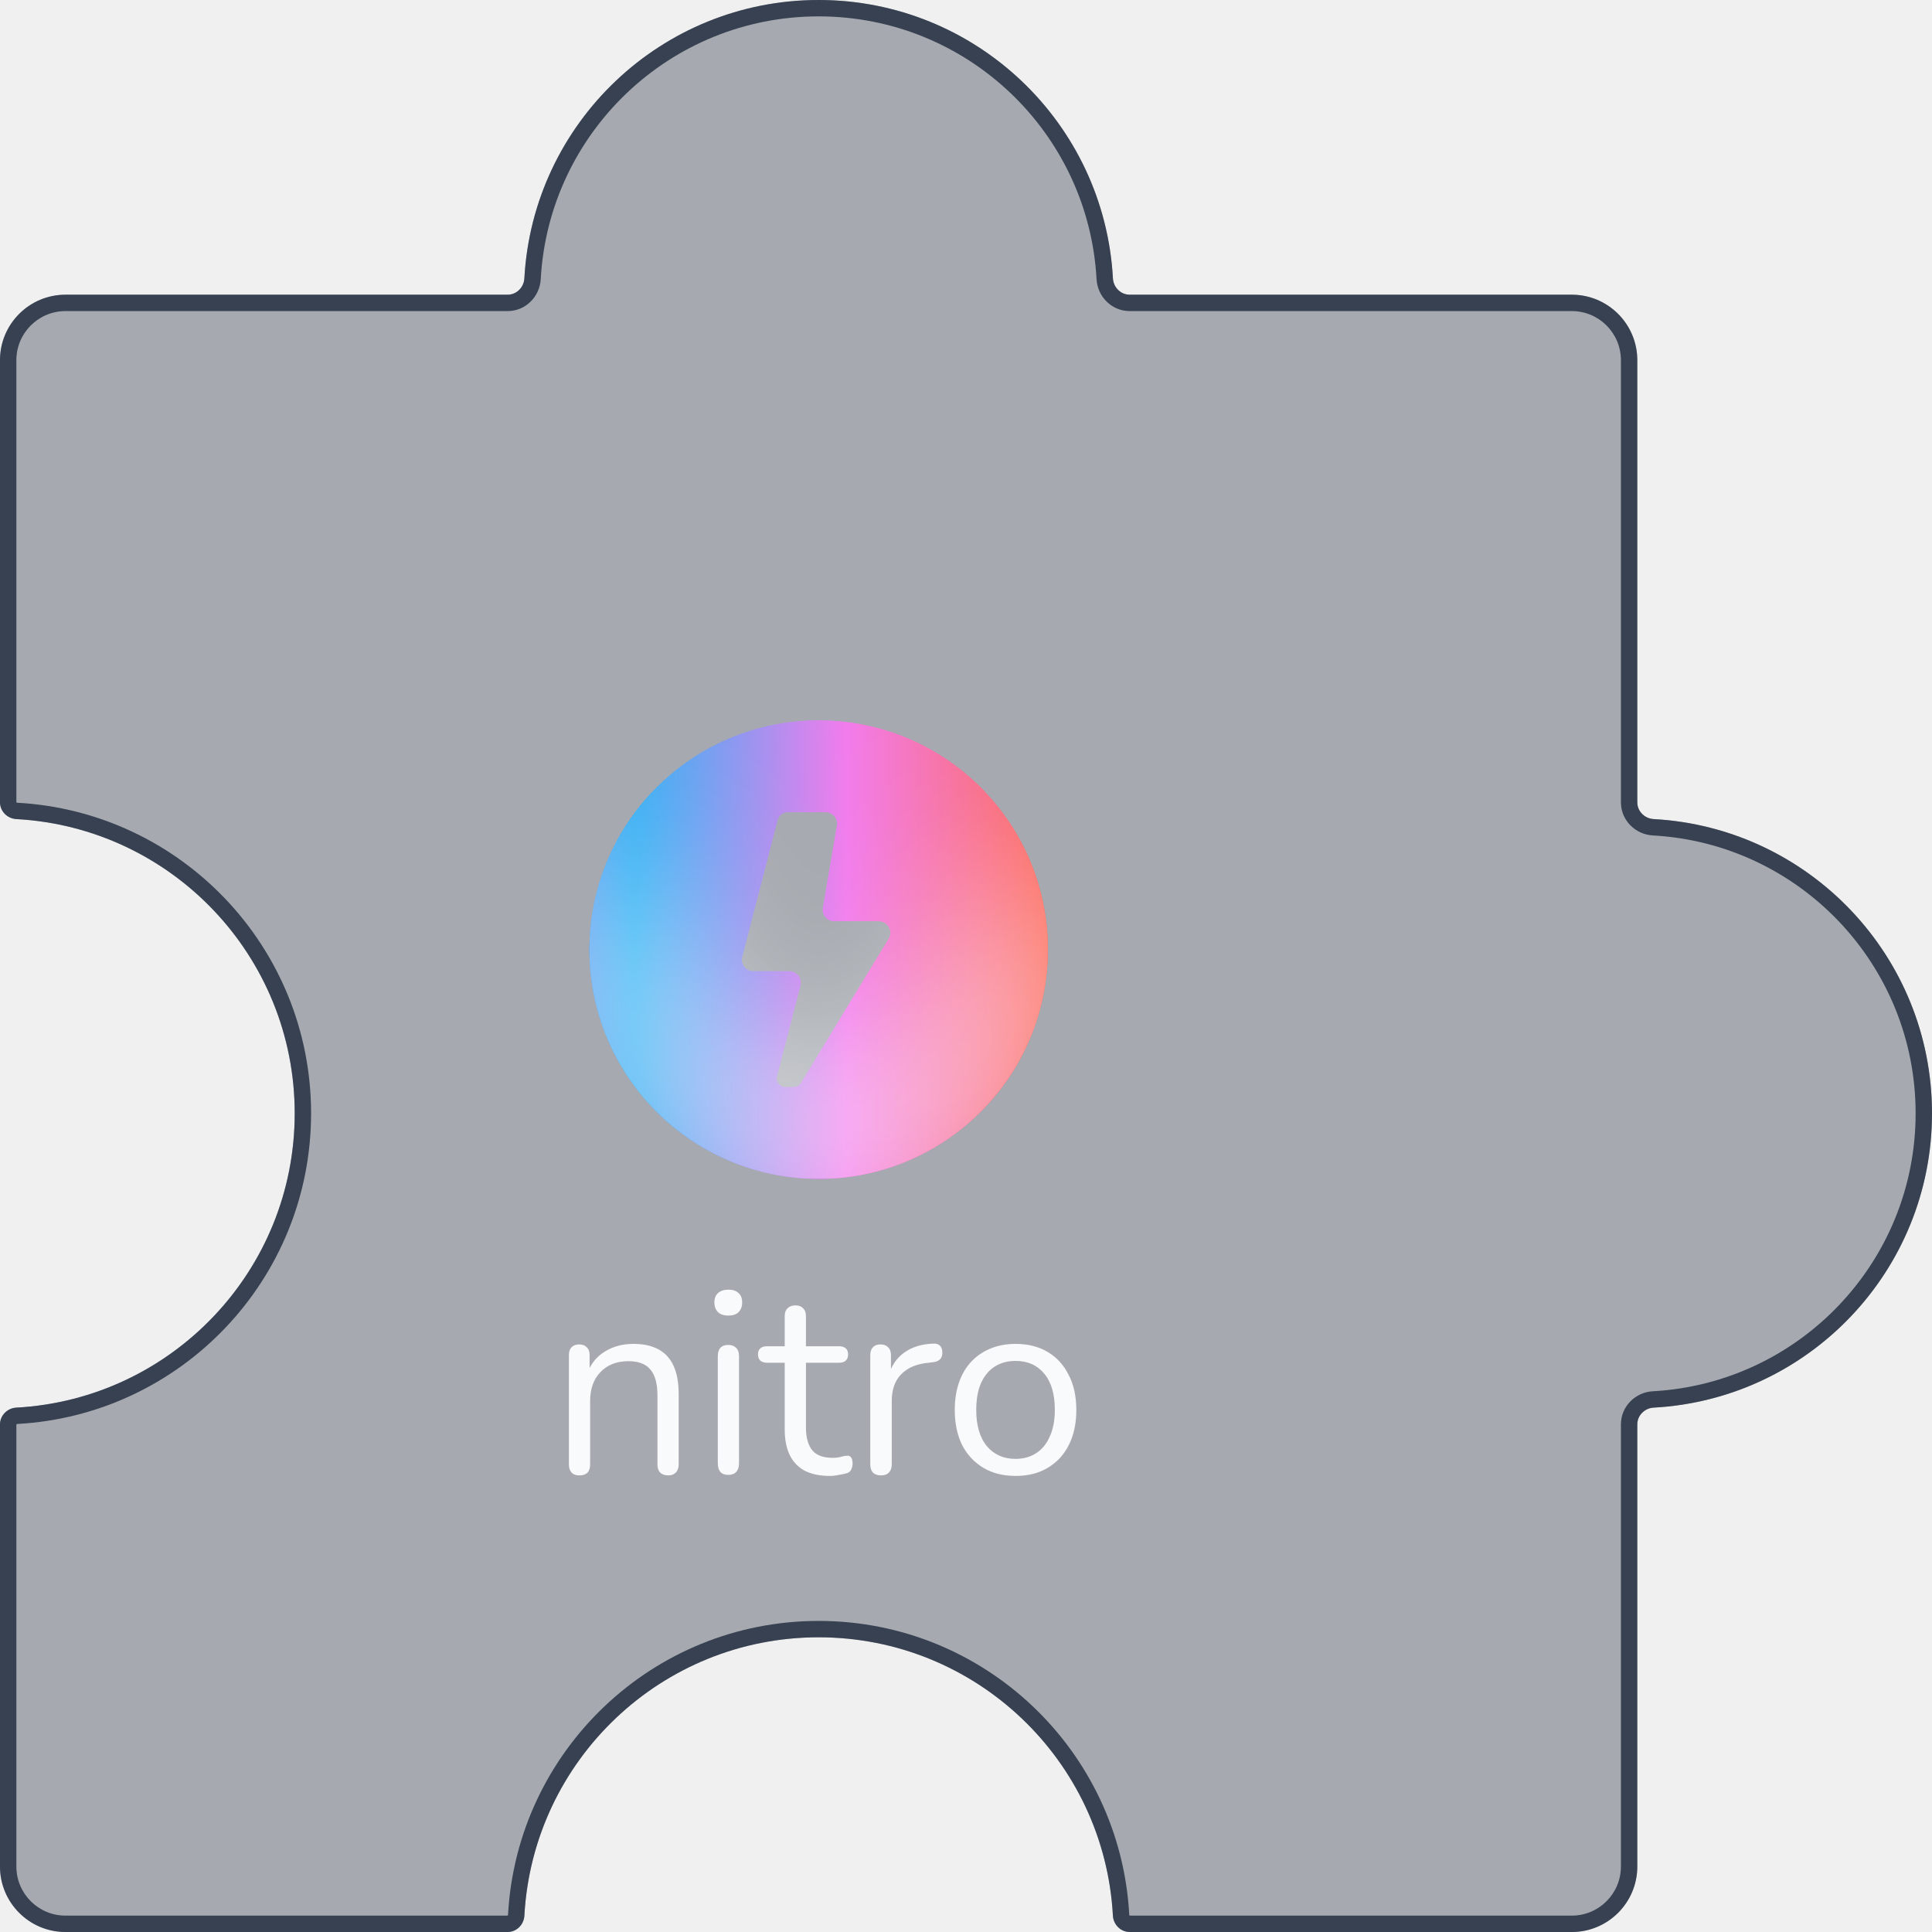
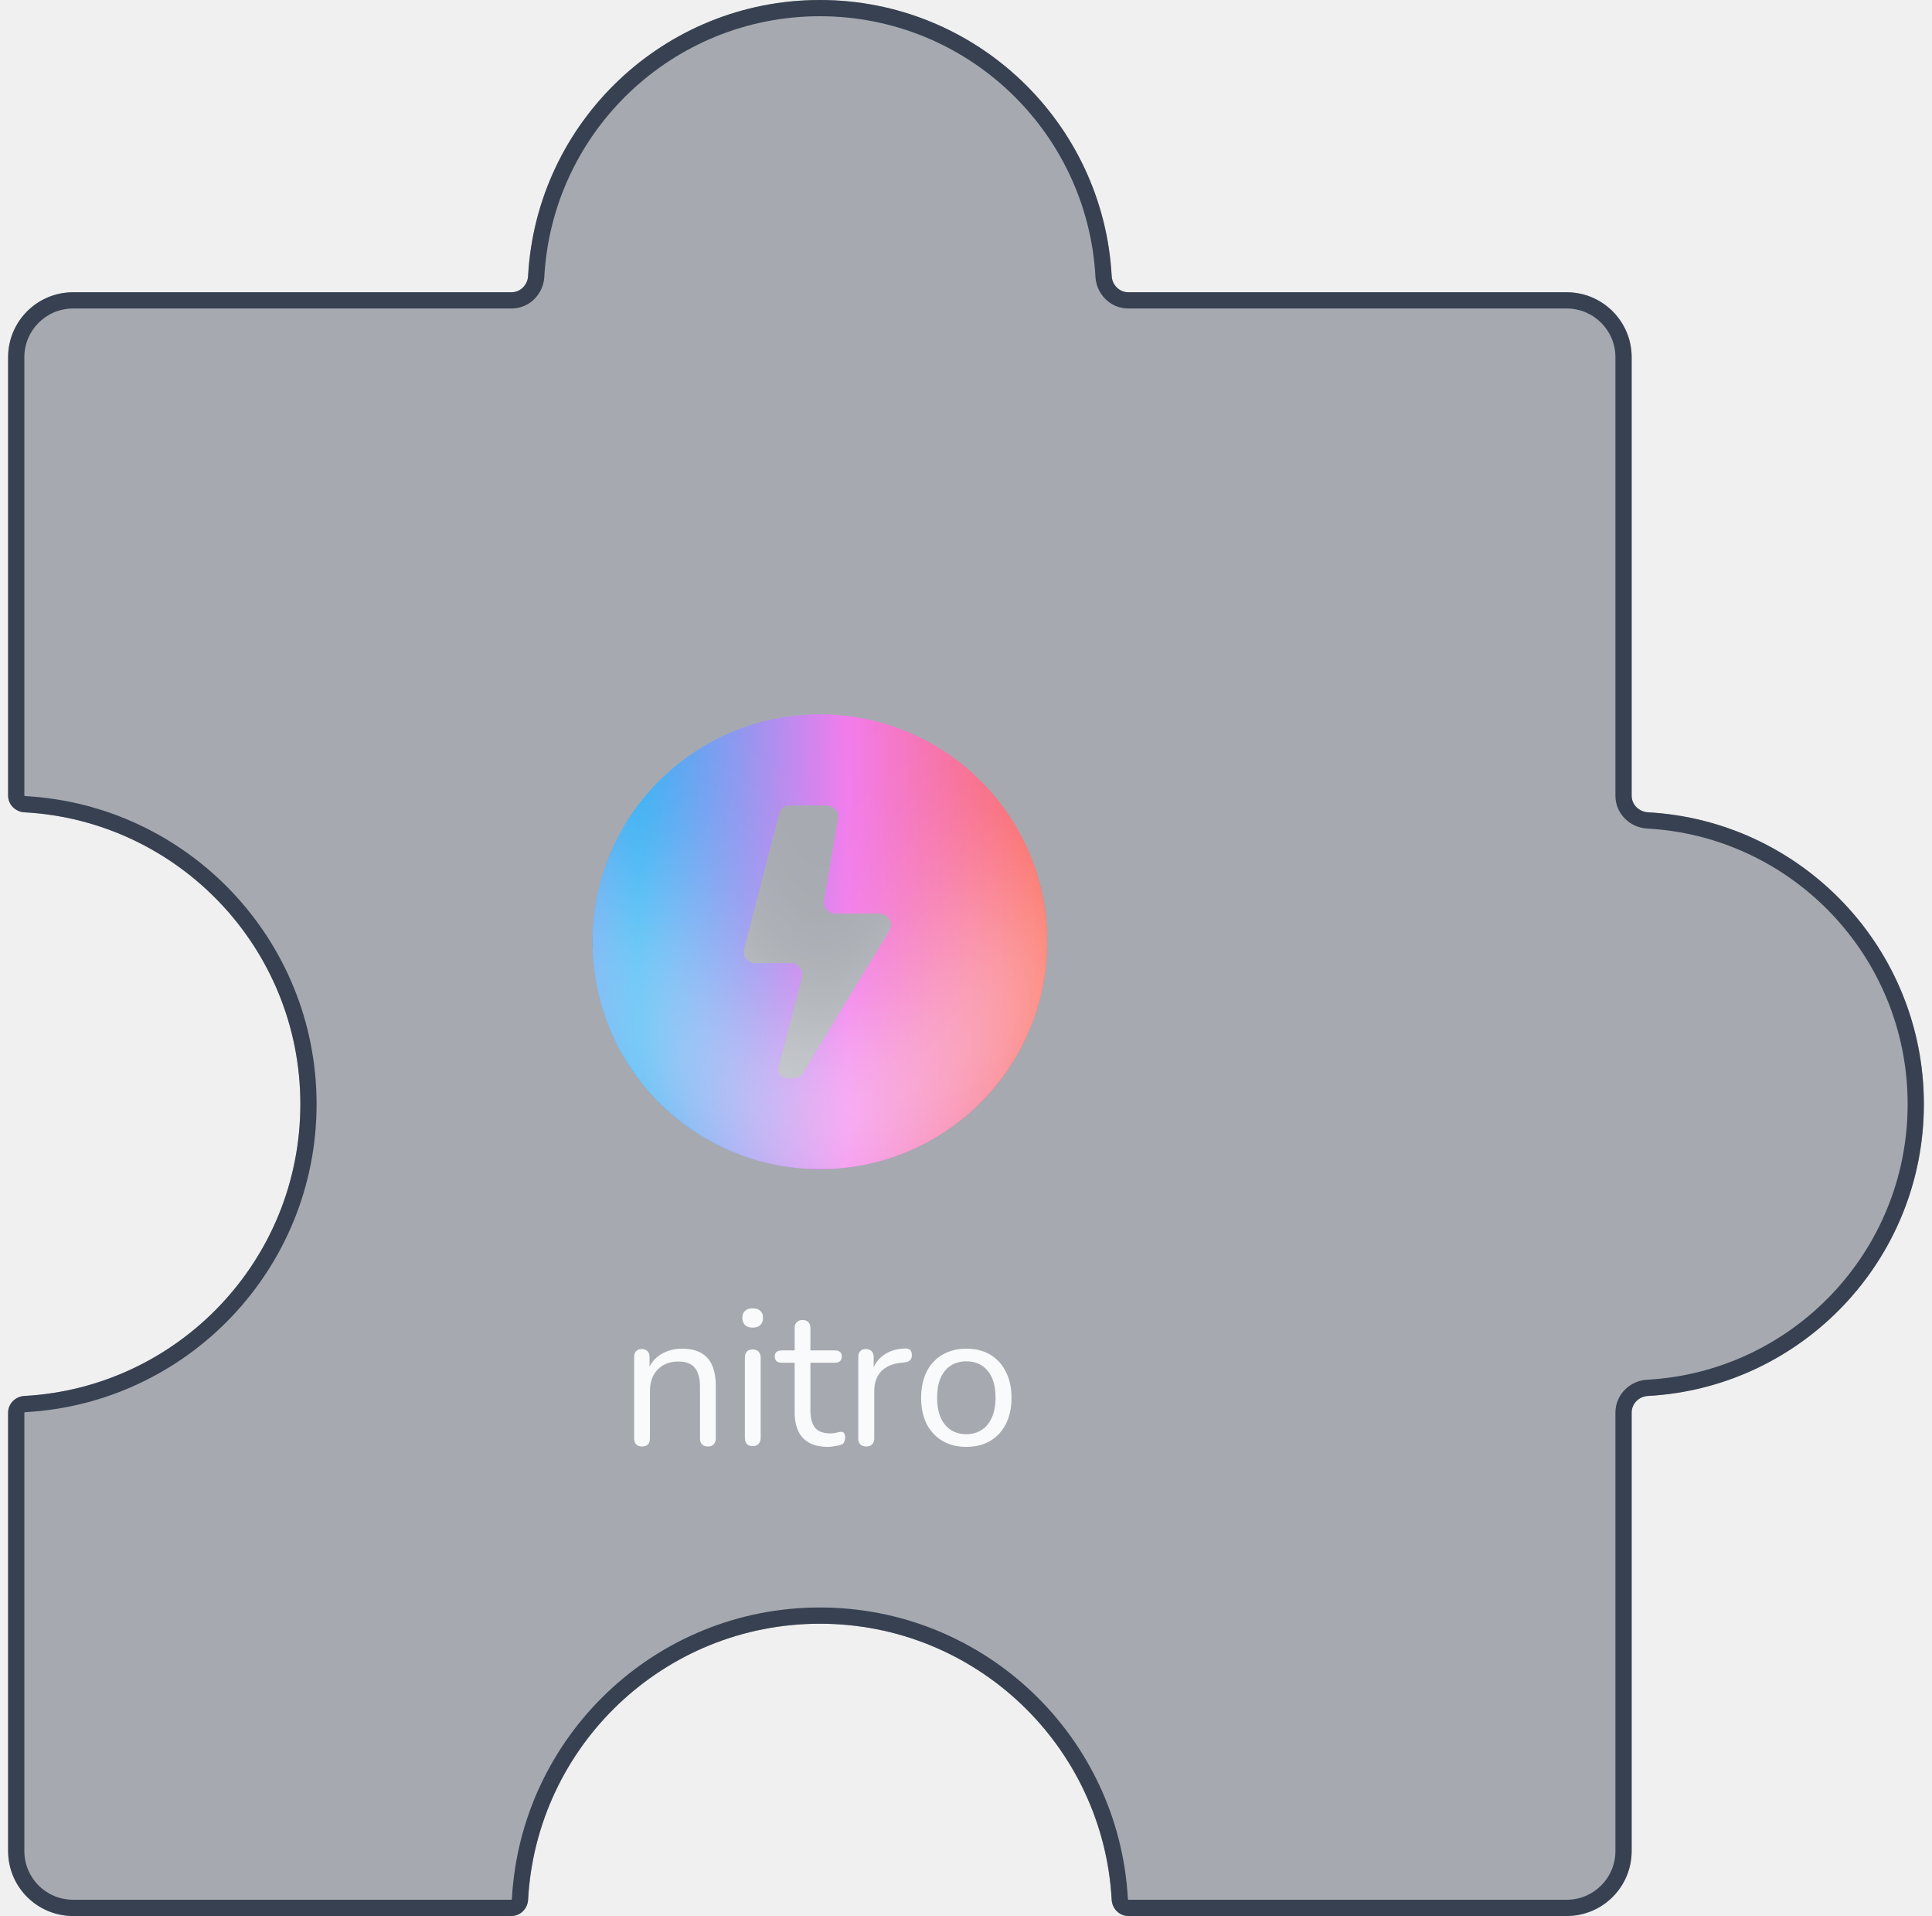
- <svg xmlns="http://www.w3.org/2000/svg" width="118" height="118" viewBox="0 0 118 118" fill="none">
+ <svg xmlns="http://www.w3.org/2000/svg" width="119" height="118" viewBox="0 0 119 118" fill="none">
  <mask id="path-1-inside-1_576_10463" fill="white">
-     <path fill-rule="evenodd" clip-rule="evenodd" d="M69 18C68.448 18 68.003 17.552 67.973 17C67.454 7.524 59.606 0 50 0C40.394 0 32.546 7.524 32.027 17C31.997 17.552 31.552 18 31 18L4 18C1.791 18 0 19.791 0 22L1.83923e-06 49C1.87685e-06 49.552 0.448 49.997 1 50.027C10.476 50.546 18 58.394 18 68C18 77.606 10.476 85.454 1 85.973C0.449 86.003 1.87685e-06 86.448 1.83923e-06 87L0 114C0 116.209 1.791 118 4 118H31C31.552 118 31.997 117.552 32.027 117C32.546 107.524 40.394 100 50 100C59.606 100 67.454 107.524 67.973 117C68.003 117.551 68.448 118 69 118H96C98.209 118 100 116.209 100 114L100 87C100 86.448 100.448 86.003 101 85.973C110.476 85.454 118 77.606 118 68C118 58.394 110.476 50.546 101 50.027C100.449 49.997 100 49.552 100 49L100 22C100 19.791 98.209 18 96 18L69 18Z" />
+     <path fill-rule="evenodd" clip-rule="evenodd" d="M69.5 18C68.948 18 68.503 17.552 68.473 17C67.954 7.524 60.106 0 50.5 0C40.894 0 33.046 7.524 32.527 17C32.497 17.552 32.052 18 31.5 18L4.5 18C2.291 18 0.5 19.791 0.5 22L0.5 49C0.5 49.552 0.948 49.997 1.5 50.027C10.976 50.546 18.5 58.394 18.5 68C18.5 77.606 10.976 85.454 1.5 85.973C0.949 86.003 0.5 86.448 0.5 87L0.5 114C0.5 116.209 2.291 118 4.5 118H31.5C32.052 118 32.497 117.552 32.527 117C33.046 107.524 40.894 100 50.5 100C60.106 100 67.954 107.524 68.473 117C68.503 117.551 68.948 118 69.5 118H96.5C98.709 118 100.5 116.209 100.5 114L100.5 87C100.5 86.448 100.948 86.003 101.5 85.973C110.976 85.454 118.5 77.606 118.5 68C118.5 58.394 110.976 50.546 101.5 50.027C100.949 49.997 100.5 49.552 100.5 49L100.5 22C100.5 19.791 98.709 18 96.5 18L69.5 18Z" />
  </mask>
-   <path fill-rule="evenodd" clip-rule="evenodd" d="M69 18C68.448 18 68.003 17.552 67.973 17C67.454 7.524 59.606 0 50 0C40.394 0 32.546 7.524 32.027 17C31.997 17.552 31.552 18 31 18L4 18C1.791 18 0 19.791 0 22L1.83923e-06 49C1.87685e-06 49.552 0.448 49.997 1 50.027C10.476 50.546 18 58.394 18 68C18 77.606 10.476 85.454 1 85.973C0.449 86.003 1.87685e-06 86.448 1.83923e-06 87L0 114C0 116.209 1.791 118 4 118H31C31.552 118 31.997 117.552 32.027 117C32.546 107.524 40.394 100 50 100C59.606 100 67.454 107.524 67.973 117C68.003 117.551 68.448 118 69 118H96C98.209 118 100 116.209 100 114L100 87C100 86.448 100.448 86.003 101 85.973C110.476 85.454 118 77.606 118 68C118 58.394 110.476 50.546 101 50.027C100.449 49.997 100 49.552 100 49L100 22C100 19.791 98.209 18 96 18L69 18Z" fill="#374151" fill-opacity="0.4" />
-   <path d="M4 18V17V18ZM0 22H-1H0ZM0 114H-1H0ZM100 114H101H100ZM96 18V17V18ZM101 50.027L101.055 49.029L101 50.027ZM100 87H99H100ZM101 85.973L100.945 84.974L101 85.973ZM32.027 117L31.029 116.945L32.027 117ZM1 85.973L0.945 84.974L1 85.973ZM32.027 17L31.029 16.945L32.027 17ZM67.973 117L68.971 116.945L67.973 117ZM67.973 17L68.971 16.945L67.973 17ZM69 18V19V18ZM50 1C59.072 1 66.484 8.106 66.974 17.055L68.971 16.945C68.424 6.942 60.14 -1 50 -1V1ZM33.026 17.055C33.516 8.106 40.928 1 50 1V-1C39.86 -1 31.576 6.942 31.029 16.945L33.026 17.055ZM31 17L4 17V19L31 19V17ZM4 17C1.239 17 -1 19.239 -1 22H1C1 20.343 2.343 19 4 19V17ZM-1 22L-1 49H1L1 22H-1ZM0.945 51.026C9.894 51.516 17 58.928 17 68H19C19 57.86 11.058 49.577 1.055 49.029L0.945 51.026ZM17 68C17 77.072 9.894 84.484 0.945 84.974L1.055 86.971C11.058 86.424 19 78.139 19 68H17ZM-1 87L-1 114H1L1 87H-1ZM-1 114C-1 116.761 1.239 119 4 119L4 117C2.343 117 1 115.657 1 114H-1ZM4 119H31V117H4L4 119ZM33.026 117.055C33.516 108.106 40.928 101 50 101V99C39.86 99 31.576 106.942 31.029 116.945L33.026 117.055ZM50 101C59.072 101 66.484 108.106 66.974 117.055L68.971 116.945C68.424 106.942 60.14 99 50 99V101ZM69 119H96V117H69V119ZM96 119C98.761 119 101 116.761 101 114H99C99 115.657 97.657 117 96 117V119ZM101 114L101 87H99L99 114H101ZM101.055 86.971C111.058 86.424 119 78.139 119 68H117C117 77.072 109.894 84.484 100.945 84.974L101.055 86.971ZM119 68C119 57.86 111.058 49.577 101.055 49.029L100.945 51.026C109.894 51.516 117 58.928 117 68H119ZM101 49L101 22H99L99 49H101ZM101 22C101 19.239 98.761 17 96 17V19C97.657 19 99 20.343 99 22H101ZM96 17L69 17V19L96 19V17ZM101.055 49.029C101.033 49.028 101.016 49.019 101.006 49.008C101.001 49.003 101 49 101 49C101 49 101 49 101 49.001C101 49.001 101 49.001 101 49H99C99 50.118 99.899 50.968 100.945 51.026L101.055 49.029ZM101 87C101 86.999 101 86.999 101 86.999C101 87 101 87 101 87C101 87 101.001 86.997 101.006 86.992C101.016 86.981 101.033 86.972 101.055 86.971L100.945 84.974C99.899 85.031 99 85.882 99 87H101ZM31 119C32.118 119 32.968 118.101 33.026 117.055L31.029 116.945C31.028 116.967 31.019 116.984 31.008 116.994C31.003 116.999 31 117 31 117C31 117 31 117 31.001 117C31.001 117 31.001 117 31 117V119ZM-1 49C-1 50.118 -0.101 50.968 0.945 51.026L1.055 49.029C1.033 49.028 1.016 49.019 1.006 49.008C1.001 49.003 1 49 1 49C1 49 1 49 1 49.001C1 49.001 1 49.001 1 49H-1ZM0.945 84.974C-0.101 85.031 -1 85.882 -1 87H1C1 86.999 1 86.999 1 86.999C1 87 1 87 1 87C1 87 1.001 86.997 1.006 86.992C1.016 86.981 1.033 86.972 1.055 86.971L0.945 84.974ZM31.029 16.945C31.028 16.967 31.019 16.984 31.008 16.994C31.003 16.999 31 17 31 17C31 17 31 17 31.001 17C31.001 17 31.001 17 31 17V19C32.118 19 32.968 18.101 33.026 17.055L31.029 16.945ZM66.974 117.055C67.031 118.101 67.882 119 69 119V117C68.999 117 68.999 117 68.999 117C69 117 69 117 69 117C69 117 68.997 116.999 68.992 116.994C68.981 116.984 68.972 116.967 68.971 116.945L66.974 117.055ZM66.974 17.055C67.031 18.101 67.882 19 69 19V17C68.999 17 68.999 17 68.999 17C69 17 69 17 69 17C69 17 68.997 16.999 68.992 16.994C68.981 16.984 68.972 16.967 68.971 16.945L66.974 17.055Z" fill="#374151" mask="url(#path-1-inside-1_576_10463)" />
-   <path d="M35.387 90.112C35.174 90.112 35.014 90.053 34.907 89.936C34.801 89.819 34.747 89.653 34.747 89.44V82.768C34.747 82.555 34.801 82.395 34.907 82.288C35.014 82.171 35.169 82.112 35.371 82.112C35.574 82.112 35.729 82.171 35.835 82.288C35.953 82.395 36.011 82.555 36.011 82.768V84.144L35.835 83.952C36.059 83.333 36.422 82.869 36.923 82.56C37.435 82.24 38.022 82.08 38.683 82.08C39.302 82.08 39.814 82.192 40.219 82.416C40.635 82.64 40.945 82.981 41.147 83.44C41.35 83.888 41.451 84.459 41.451 85.152V89.44C41.451 89.653 41.393 89.819 41.275 89.936C41.169 90.053 41.014 90.112 40.811 90.112C40.598 90.112 40.433 90.053 40.315 89.936C40.209 89.819 40.155 89.653 40.155 89.44V85.232C40.155 84.507 40.011 83.979 39.723 83.648C39.446 83.307 38.998 83.136 38.379 83.136C37.665 83.136 37.094 83.36 36.667 83.808C36.251 84.245 36.043 84.832 36.043 85.568V89.44C36.043 89.888 35.825 90.112 35.387 90.112ZM44.481 90.08C44.268 90.08 44.108 90.021 44.001 89.904C43.894 89.776 43.841 89.6 43.841 89.376V82.832C43.841 82.608 43.894 82.437 44.001 82.32C44.108 82.203 44.268 82.144 44.481 82.144C44.684 82.144 44.844 82.203 44.961 82.32C45.078 82.437 45.137 82.608 45.137 82.832V89.376C45.137 89.6 45.078 89.776 44.961 89.904C44.854 90.021 44.694 90.08 44.481 90.08ZM44.481 80.352C44.214 80.352 44.006 80.283 43.857 80.144C43.708 79.995 43.633 79.797 43.633 79.552C43.633 79.296 43.708 79.104 43.857 78.976C44.006 78.837 44.214 78.768 44.481 78.768C44.758 78.768 44.966 78.837 45.105 78.976C45.254 79.104 45.329 79.296 45.329 79.552C45.329 79.797 45.254 79.995 45.105 80.144C44.966 80.283 44.758 80.352 44.481 80.352ZM50.68 90.144C50.072 90.144 49.56 90.037 49.144 89.824C48.738 89.6 48.434 89.28 48.232 88.864C48.029 88.437 47.928 87.92 47.928 87.312V83.232H46.856C46.674 83.232 46.536 83.189 46.44 83.104C46.344 83.008 46.296 82.88 46.296 82.72C46.296 82.56 46.344 82.437 46.44 82.352C46.536 82.267 46.674 82.224 46.856 82.224H47.928V80.384C47.928 80.171 47.986 80.011 48.104 79.904C48.221 79.787 48.381 79.728 48.584 79.728C48.786 79.728 48.941 79.787 49.048 79.904C49.165 80.011 49.224 80.171 49.224 80.384V82.224H51.24C51.421 82.224 51.56 82.267 51.656 82.352C51.752 82.437 51.8 82.56 51.8 82.72C51.8 82.88 51.752 83.008 51.656 83.104C51.56 83.189 51.421 83.232 51.24 83.232H49.224V87.184C49.224 87.792 49.352 88.256 49.608 88.576C49.864 88.885 50.28 89.04 50.856 89.04C51.058 89.04 51.229 89.019 51.368 88.976C51.517 88.933 51.64 88.912 51.736 88.912C51.832 88.901 51.912 88.933 51.976 89.008C52.04 89.083 52.072 89.211 52.072 89.392C52.072 89.52 52.045 89.637 51.992 89.744C51.949 89.851 51.869 89.925 51.752 89.968C51.624 90.011 51.453 90.048 51.24 90.08C51.037 90.123 50.85 90.144 50.68 90.144ZM53.809 90.112C53.596 90.112 53.431 90.053 53.313 89.936C53.207 89.819 53.154 89.653 53.154 89.44V82.768C53.154 82.555 53.207 82.395 53.313 82.288C53.42 82.171 53.575 82.112 53.778 82.112C53.98 82.112 54.135 82.171 54.242 82.288C54.359 82.395 54.417 82.555 54.417 82.768V84.064H54.258C54.428 83.435 54.754 82.949 55.233 82.608C55.714 82.267 56.306 82.085 57.01 82.064C57.169 82.053 57.297 82.091 57.394 82.176C57.489 82.251 57.543 82.384 57.553 82.576C57.564 82.757 57.522 82.901 57.425 83.008C57.33 83.115 57.18 83.179 56.977 83.2L56.721 83.232C55.996 83.296 55.436 83.531 55.041 83.936C54.657 84.331 54.465 84.875 54.465 85.568V89.44C54.465 89.653 54.407 89.819 54.289 89.936C54.183 90.053 54.023 90.112 53.809 90.112ZM62.026 90.144C61.269 90.144 60.613 89.979 60.058 89.648C59.504 89.317 59.072 88.853 58.762 88.256C58.464 87.648 58.314 86.933 58.314 86.112C58.314 85.493 58.4 84.939 58.57 84.448C58.741 83.947 58.992 83.52 59.322 83.168C59.653 82.816 60.042 82.549 60.49 82.368C60.949 82.176 61.461 82.08 62.026 82.08C62.783 82.08 63.44 82.245 63.994 82.576C64.549 82.907 64.975 83.376 65.274 83.984C65.584 84.581 65.738 85.291 65.738 86.112C65.738 86.731 65.653 87.285 65.482 87.776C65.311 88.267 65.061 88.693 64.73 89.056C64.4 89.408 64.005 89.68 63.546 89.872C63.098 90.053 62.592 90.144 62.026 90.144ZM62.026 89.104C62.506 89.104 62.928 88.987 63.29 88.752C63.653 88.517 63.93 88.176 64.122 87.728C64.325 87.28 64.426 86.741 64.426 86.112C64.426 85.141 64.207 84.4 63.77 83.888C63.343 83.376 62.762 83.12 62.026 83.12C61.535 83.12 61.109 83.237 60.746 83.472C60.394 83.696 60.117 84.032 59.914 84.48C59.722 84.917 59.626 85.461 59.626 86.112C59.626 87.072 59.845 87.813 60.282 88.336C60.719 88.848 61.301 89.104 62.026 89.104Z" fill="#F9FAFB" />
+   <path fill-rule="evenodd" clip-rule="evenodd" d="M69.5 18C68.948 18 68.503 17.552 68.473 17C67.954 7.524 60.106 0 50.5 0C40.894 0 33.046 7.524 32.527 17C32.497 17.552 32.052 18 31.5 18L4.5 18C2.291 18 0.5 19.791 0.5 22L0.5 49C0.5 49.552 0.948 49.997 1.5 50.027C10.976 50.546 18.5 58.394 18.5 68C18.5 77.606 10.976 85.454 1.5 85.973C0.949 86.003 0.5 86.448 0.5 87L0.5 114C0.5 116.209 2.291 118 4.5 118H31.5C32.052 118 32.497 117.552 32.527 117C33.046 107.524 40.894 100 50.5 100C60.106 100 67.954 107.524 68.473 117C68.503 117.551 68.948 118 69.5 118H96.5C98.709 118 100.5 116.209 100.5 114L100.5 87C100.5 86.448 100.948 86.003 101.5 85.973C110.976 85.454 118.5 77.606 118.5 68C118.5 58.394 110.976 50.546 101.5 50.027C100.949 49.997 100.5 49.552 100.5 49L100.5 22C100.5 19.791 98.709 18 96.5 18L69.5 18Z" fill="#374151" fill-opacity="0.4" />
+   <path d="M4.5 18V17V18ZM0.5 22H-0.5H0.5ZM0.5 114H-0.5H0.5ZM100.5 114H101.5H100.5ZM96.5 18V17V18ZM101.5 50.027L101.555 49.029L101.5 50.027ZM100.5 87H99.5H100.5ZM101.5 85.973L101.445 84.974L101.5 85.973ZM32.527 117L31.529 116.945L32.527 117ZM1.5 85.973L1.445 84.974L1.5 85.973ZM32.527 17L31.529 16.945L32.527 17ZM68.473 117L69.471 116.945L68.473 117ZM68.473 17L69.471 16.945L68.473 17ZM69.5 18V19V18ZM50.5 1C59.572 1 66.984 8.106 67.474 17.055L69.471 16.945C68.924 6.942 60.64 -1 50.5 -1V1ZM33.526 17.055C34.016 8.106 41.428 1 50.5 1V-1C40.36 -1 32.077 6.942 31.529 16.945L33.526 17.055ZM31.5 17L4.5 17V19L31.5 19V17ZM4.5 17C1.739 17 -0.5 19.239 -0.5 22H1.5C1.5 20.343 2.843 19 4.5 19V17ZM-0.5 22L-0.5 49H1.5L1.5 22H-0.5ZM1.445 51.026C10.394 51.516 17.5 58.928 17.5 68H19.5C19.5 57.86 11.558 49.577 1.555 49.029L1.445 51.026ZM17.5 68C17.5 77.072 10.394 84.484 1.445 84.974L1.555 86.971C11.558 86.424 19.5 78.139 19.5 68H17.5ZM-0.5 87L-0.5 114H1.5L1.5 87H-0.5ZM-0.5 114C-0.5 116.761 1.739 119 4.5 119L4.5 117C2.843 117 1.5 115.657 1.5 114H-0.5ZM4.5 119H31.5V117H4.5L4.5 119ZM33.526 117.055C34.016 108.106 41.428 101 50.5 101V99C40.36 99 32.077 106.942 31.529 116.945L33.526 117.055ZM50.5 101C59.572 101 66.984 108.106 67.474 117.055L69.471 116.945C68.924 106.942 60.64 99 50.5 99V101ZM69.5 119H96.5V117H69.5V119ZM96.5 119C99.261 119 101.5 116.761 101.5 114H99.5C99.5 115.657 98.157 117 96.5 117V119ZM101.5 114L101.5 87H99.5L99.5 114H101.5ZM101.555 86.971C111.558 86.424 119.5 78.139 119.5 68H117.5C117.5 77.072 110.394 84.484 101.445 84.974L101.555 86.971ZM119.5 68C119.5 57.86 111.558 49.577 101.555 49.029L101.445 51.026C110.394 51.516 117.5 58.928 117.5 68H119.5ZM101.5 49L101.5 22H99.5L99.5 49H101.5ZM101.5 22C101.5 19.239 99.261 17 96.5 17V19C98.157 19 99.5 20.343 99.5 22H101.5ZM96.5 17L69.5 17V19L96.5 19V17ZM101.555 49.029C101.533 49.028 101.516 49.019 101.506 49.008C101.501 49.003 101.5 49 101.5 49C101.5 49 101.5 49 101.5 49.001C101.5 49.001 101.5 49.001 101.5 49H99.5C99.5 50.118 100.399 50.968 101.445 51.026L101.555 49.029ZM101.5 87C101.5 86.999 101.5 86.999 101.5 86.999C101.5 87 101.5 87 101.5 87C101.5 87 101.501 86.997 101.506 86.992C101.516 86.981 101.533 86.972 101.555 86.971L101.445 84.974C100.399 85.031 99.5 85.882 99.5 87H101.5ZM31.5 119C32.618 119 33.468 118.101 33.526 117.055L31.529 116.945C31.528 116.967 31.519 116.984 31.508 116.994C31.503 116.999 31.5 117 31.5 117C31.5 117 31.5 117 31.501 117C31.501 117 31.501 117 31.5 117V119ZM-0.5 49C-0.5 50.118 0.399 50.968 1.445 51.026L1.555 49.029C1.533 49.028 1.516 49.019 1.506 49.008C1.501 49.003 1.5 49 1.5 49C1.5 49 1.5 49 1.5 49.001C1.5 49.001 1.5 49.001 1.5 49H-0.5ZM1.445 84.974C0.399 85.031 -0.5 85.882 -0.5 87H1.5C1.5 86.999 1.5 86.999 1.5 86.999C1.5 87 1.5 87 1.5 87C1.5 87 1.501 86.997 1.506 86.992C1.516 86.981 1.533 86.972 1.555 86.971L1.445 84.974ZM31.529 16.945C31.528 16.967 31.519 16.984 31.508 16.994C31.503 16.999 31.5 17 31.5 17C31.5 17 31.5 17 31.501 17C31.501 17 31.501 17 31.5 17V19C32.618 19 33.468 18.101 33.526 17.055L31.529 16.945ZM67.474 117.055C67.531 118.101 68.382 119 69.5 119V117C69.499 117 69.499 117 69.499 117C69.5 117 69.5 117 69.5 117C69.5 117 69.497 116.999 69.492 116.994C69.481 116.984 69.472 116.967 69.471 116.945L67.474 117.055ZM67.474 17.055C67.531 18.101 68.382 19 69.5 19V17C69.499 17 69.499 17 69.499 17C69.5 17 69.5 17 69.5 17C69.5 17 69.497 16.999 69.492 16.994C69.481 16.984 69.472 16.967 69.471 16.945L67.474 17.055Z" fill="#374151" mask="url(#path-1-inside-1_576_10463)" />
+   <path d="M39.54 89.084C39.38 89.084 39.26 89.04 39.18 88.952C39.1 88.864 39.06 88.74 39.06 88.58V83.576C39.06 83.416 39.1 83.296 39.18 83.216C39.26 83.128 39.376 83.084 39.528 83.084C39.68 83.084 39.796 83.128 39.876 83.216C39.964 83.296 40.008 83.416 40.008 83.576V84.608L39.876 84.464C40.044 84 40.316 83.652 40.692 83.42C41.076 83.18 41.516 83.06 42.012 83.06C42.476 83.06 42.86 83.144 43.164 83.312C43.476 83.48 43.708 83.736 43.86 84.08C44.012 84.416 44.088 84.844 44.088 85.364V88.58C44.088 88.74 44.044 88.864 43.956 88.952C43.876 89.04 43.76 89.084 43.608 89.084C43.448 89.084 43.324 89.04 43.236 88.952C43.156 88.864 43.116 88.74 43.116 88.58V85.424C43.116 84.88 43.008 84.484 42.792 84.236C42.584 83.98 42.248 83.852 41.784 83.852C41.248 83.852 40.82 84.02 40.5 84.356C40.188 84.684 40.032 85.124 40.032 85.676V88.58C40.032 88.916 39.868 89.084 39.54 89.084ZM46.361 89.06C46.201 89.06 46.081 89.016 46.001 88.928C45.921 88.832 45.881 88.7 45.881 88.532V83.624C45.881 83.456 45.921 83.328 46.001 83.24C46.081 83.152 46.201 83.108 46.361 83.108C46.513 83.108 46.633 83.152 46.721 83.24C46.809 83.328 46.853 83.456 46.853 83.624V88.532C46.853 88.7 46.809 88.832 46.721 88.928C46.641 89.016 46.521 89.06 46.361 89.06ZM46.361 81.764C46.161 81.764 46.005 81.712 45.893 81.608C45.781 81.496 45.725 81.348 45.725 81.164C45.725 80.972 45.781 80.828 45.893 80.732C46.005 80.628 46.161 80.576 46.361 80.576C46.569 80.576 46.725 80.628 46.829 80.732C46.941 80.828 46.997 80.972 46.997 81.164C46.997 81.348 46.941 81.496 46.829 81.608C46.725 81.712 46.569 81.764 46.361 81.764ZM51.01 89.108C50.554 89.108 50.17 89.028 49.858 88.868C49.554 88.7 49.326 88.46 49.174 88.148C49.022 87.828 48.946 87.44 48.946 86.984V83.924H48.142C48.006 83.924 47.902 83.892 47.83 83.828C47.758 83.756 47.722 83.66 47.722 83.54C47.722 83.42 47.758 83.328 47.83 83.264C47.902 83.2 48.006 83.168 48.142 83.168H48.946V81.788C48.946 81.628 48.99 81.508 49.078 81.428C49.166 81.34 49.286 81.296 49.438 81.296C49.59 81.296 49.706 81.34 49.786 81.428C49.874 81.508 49.918 81.628 49.918 81.788V83.168H51.43C51.566 83.168 51.67 83.2 51.742 83.264C51.814 83.328 51.85 83.42 51.85 83.54C51.85 83.66 51.814 83.756 51.742 83.828C51.67 83.892 51.566 83.924 51.43 83.924H49.918V86.888C49.918 87.344 50.014 87.692 50.206 87.932C50.398 88.164 50.71 88.28 51.142 88.28C51.294 88.28 51.422 88.264 51.526 88.232C51.638 88.2 51.73 88.184 51.802 88.184C51.874 88.176 51.934 88.2 51.982 88.256C52.03 88.312 52.054 88.408 52.054 88.544C52.054 88.64 52.034 88.728 51.994 88.808C51.962 88.888 51.902 88.944 51.814 88.976C51.718 89.008 51.59 89.036 51.43 89.06C51.278 89.092 51.138 89.108 51.01 89.108ZM53.357 89.084C53.197 89.084 53.073 89.04 52.985 88.952C52.905 88.864 52.865 88.74 52.865 88.58V83.576C52.865 83.416 52.905 83.296 52.985 83.216C53.065 83.128 53.181 83.084 53.333 83.084C53.485 83.084 53.601 83.128 53.681 83.216C53.769 83.296 53.813 83.416 53.813 83.576V84.548H53.693C53.821 84.076 54.065 83.712 54.425 83.456C54.785 83.2 55.229 83.064 55.757 83.048C55.877 83.04 55.973 83.068 56.045 83.132C56.117 83.188 56.157 83.288 56.165 83.432C56.173 83.568 56.141 83.676 56.069 83.756C55.997 83.836 55.885 83.884 55.733 83.9L55.541 83.924C54.997 83.972 54.577 84.148 54.281 84.452C53.993 84.748 53.849 85.156 53.849 85.676V88.58C53.849 88.74 53.805 88.864 53.717 88.952C53.637 89.04 53.517 89.084 53.357 89.084ZM59.52 89.108C58.952 89.108 58.46 88.984 58.044 88.736C57.628 88.488 57.304 88.14 57.072 87.692C56.848 87.236 56.736 86.7 56.736 86.084C56.736 85.62 56.8 85.204 56.928 84.836C57.056 84.46 57.244 84.14 57.492 83.876C57.74 83.612 58.032 83.412 58.368 83.276C58.712 83.132 59.096 83.06 59.52 83.06C60.088 83.06 60.58 83.184 60.996 83.432C61.412 83.68 61.732 84.032 61.956 84.488C62.188 84.936 62.304 85.468 62.304 86.084C62.304 86.548 62.24 86.964 62.112 87.332C61.984 87.7 61.796 88.02 61.548 88.292C61.3 88.556 61.004 88.76 60.66 88.904C60.324 89.04 59.944 89.108 59.52 89.108ZM59.52 88.328C59.88 88.328 60.196 88.24 60.468 88.064C60.74 87.888 60.948 87.632 61.092 87.296C61.244 86.96 61.32 86.556 61.32 86.084C61.32 85.356 61.156 84.8 60.828 84.416C60.508 84.032 60.072 83.84 59.52 83.84C59.152 83.84 58.832 83.928 58.56 84.104C58.296 84.272 58.088 84.524 57.936 84.86C57.792 85.188 57.72 85.596 57.72 86.084C57.72 86.804 57.884 87.36 58.212 87.752C58.54 88.136 58.976 88.328 59.52 88.328Z" fill="#F9FAFB" />
  <g clip-path="url(#clip0_576_10463)">
-     <path fill-rule="evenodd" clip-rule="evenodd" d="M60.652 48.914C55.634 43.032 46.797 42.331 40.915 47.349C35.032 52.367 34.332 61.204 39.35 67.086C44.368 72.969 53.205 73.669 59.087 68.651C64.969 63.633 65.67 54.796 60.652 48.914ZM53.677 56.262C54.217 56.262 54.561 56.847 54.29 57.314L54.212 57.448L48.929 66.141C48.831 66.302 48.655 66.401 48.466 66.401H47.962C47.616 66.401 47.364 66.074 47.45 65.74L48.884 60.197C48.999 59.754 48.664 59.322 48.206 59.322H46.004C45.546 59.322 45.212 58.89 45.326 58.446L47.49 50.078C47.569 49.796 47.824 49.598 48.116 49.602C48.151 49.602 48.183 49.602 48.21 49.603L50.428 49.603C50.852 49.603 51.179 49.977 51.122 50.398L51.108 50.498L50.262 55.444C50.189 55.872 50.519 56.262 50.952 56.262H53.677Z" fill="url(#paint0_radial_576_10463)" />
-     <path fill-rule="evenodd" clip-rule="evenodd" d="M60.652 48.914C55.634 43.032 46.797 42.331 40.915 47.349C35.032 52.367 34.332 61.204 39.35 67.086C44.368 72.969 53.205 73.669 59.087 68.651C64.969 63.633 65.67 54.796 60.652 48.914ZM53.677 56.262C54.217 56.262 54.561 56.847 54.29 57.314L54.212 57.448L48.929 66.141C48.831 66.302 48.655 66.401 48.466 66.401H47.962C47.616 66.401 47.364 66.074 47.45 65.74L48.884 60.197C48.999 59.754 48.664 59.322 48.206 59.322H46.004C45.546 59.322 45.212 58.89 45.326 58.446L47.49 50.078C47.569 49.796 47.824 49.598 48.116 49.602C48.151 49.602 48.183 49.602 48.21 49.603L50.428 49.603C50.852 49.603 51.179 49.977 51.122 50.398L51.108 50.498L50.262 55.444C50.189 55.872 50.519 56.262 50.952 56.262H53.677Z" fill="url(#paint1_radial_576_10463)" />
-     <mask id="mask0_576_10463" style="mask-type:alpha" maskUnits="userSpaceOnUse" x="36" y="44" width="28" height="29">
-       <path d="M50 72.001C57.732 72.001 64 65.733 64 58.001C64 50.269 57.732 44.001 50 44.001C42.268 44.001 36 50.269 36 58.001C36 65.733 42.268 72.001 50 72.001Z" fill="url(#paint2_radial_576_10463)" />
+     <path fill-rule="evenodd" clip-rule="evenodd" d="M61.152 48.914C56.134 43.032 47.297 42.331 41.415 47.349C35.532 52.367 34.832 61.204 39.85 67.086C44.868 72.969 53.705 73.669 59.587 68.651C65.469 63.633 66.17 54.796 61.152 48.914ZM54.177 56.262C54.717 56.262 55.061 56.847 54.79 57.314L54.712 57.448L49.429 66.141C49.331 66.302 49.155 66.401 48.966 66.401H48.462C48.116 66.401 47.864 66.074 47.95 65.74L49.384 60.197C49.499 59.754 49.164 59.322 48.706 59.322H46.504C46.046 59.322 45.712 58.89 45.826 58.446L47.99 50.078C48.069 49.796 48.324 49.598 48.616 49.602C48.651 49.602 48.683 49.602 48.71 49.603L50.928 49.603C51.352 49.603 51.679 49.977 51.622 50.398L51.608 50.498L50.762 55.444C50.689 55.872 51.019 56.262 51.452 56.262H54.177Z" fill="url(#paint0_radial_576_10463)" />
+     <path fill-rule="evenodd" clip-rule="evenodd" d="M61.152 48.914C56.134 43.032 47.297 42.331 41.415 47.349C35.532 52.367 34.832 61.204 39.85 67.086C44.868 72.969 53.705 73.669 59.587 68.651C65.469 63.633 66.17 54.796 61.152 48.914ZM54.177 56.262C54.717 56.262 55.061 56.847 54.79 57.314L54.712 57.448L49.429 66.141C49.331 66.302 49.155 66.401 48.966 66.401H48.462C48.116 66.401 47.864 66.074 47.95 65.74L49.384 60.197C49.499 59.754 49.164 59.322 48.706 59.322H46.504C46.046 59.322 45.712 58.89 45.826 58.446L47.99 50.078C48.069 49.796 48.324 49.598 48.616 49.602C48.651 49.602 48.683 49.602 48.71 49.603L50.928 49.603C51.352 49.603 51.679 49.977 51.622 50.398L51.608 50.498L50.762 55.444C50.689 55.872 51.019 56.262 51.452 56.262H54.177Z" fill="url(#paint1_radial_576_10463)" />
+     <mask id="mask0_576_10463" style="mask-type:alpha" maskUnits="userSpaceOnUse" x="36" y="44" width="29" height="29">
+       <path d="M50.5 72.001C58.232 72.001 64.5 65.733 64.5 58.001C64.5 50.269 58.232 44.001 50.5 44.001C42.768 44.001 36.5 50.269 36.5 58.001C36.5 65.733 42.768 72.001 50.5 72.001Z" fill="url(#paint2_radial_576_10463)" />
    </mask>
    <g mask="url(#mask0_576_10463)">
      <g filter="url(#filter0_f_576_10463)">
-         <path d="M36.778 53.399C36.049 55.492 35.828 57.73 36.133 59.925C36.438 62.121 37.26 64.214 38.531 66.03C39.803 67.846 41.487 69.334 43.447 70.372C45.406 71.41 47.584 71.968 49.8 71.999C52.017 72.031 54.21 71.536 56.198 70.554C58.186 69.573 59.912 68.133 61.235 66.354C62.558 64.575 63.439 62.507 63.806 60.32C64.174 58.134 64.017 55.892 63.348 53.778L59.277 55.066C59.742 56.535 59.851 58.093 59.596 59.613C59.341 61.133 58.728 62.57 57.809 63.806C56.889 65.043 55.689 66.044 54.308 66.726C52.926 67.408 51.402 67.752 49.861 67.73C48.32 67.708 46.807 67.321 45.445 66.599C44.084 65.878 42.913 64.844 42.029 63.581C41.145 62.319 40.574 60.865 40.362 59.339C40.15 57.812 40.304 56.257 40.81 54.802L36.778 53.399Z" fill="white" />
+         <path d="M37.278 53.399C36.549 55.492 36.328 57.73 36.633 59.925C36.938 62.121 37.76 64.214 39.031 66.03C40.303 67.846 41.987 69.334 43.947 70.372C45.906 71.41 48.084 71.968 50.3 71.999C52.517 72.031 54.71 71.536 56.698 70.554C58.686 69.573 60.412 68.133 61.735 66.354C63.058 64.575 63.939 62.507 64.306 60.32C64.674 58.134 64.517 55.892 63.848 53.778L59.777 55.066C60.242 56.535 60.351 58.093 60.096 59.613C59.841 61.133 59.228 62.57 58.309 63.806C57.389 65.043 56.189 66.044 54.808 66.726C53.426 67.408 51.902 67.752 50.361 67.73C48.82 67.708 47.307 67.321 45.945 66.599C44.584 65.878 43.413 64.844 42.529 63.581C41.645 62.319 41.074 60.865 40.862 59.339C40.65 57.812 40.804 56.257 41.31 54.802L37.278 53.399Z" fill="white" />
      </g>
    </g>
  </g>
  <defs>
-     <filter id="filter0_f_576_10463" x="26" y="43.399" width="48" height="38.602" filterUnits="userSpaceOnUse" color-interpolation-filters="sRGB">
+     <filter id="filter0_f_576_10463" x="26.5" y="43.399" width="48" height="38.602" filterUnits="userSpaceOnUse" color-interpolation-filters="sRGB">
      <feFlood flood-opacity="0" result="BackgroundImageFix" />
      <feBlend mode="normal" in="SourceGraphic" in2="BackgroundImageFix" result="shape" />
      <feGaussianBlur stdDeviation="5" result="effect1_foregroundBlur_576_10463" />
    </filter>
-     <radialGradient id="paint0_radial_576_10463" cx="0" cy="0" r="1" gradientUnits="userSpaceOnUse" gradientTransform="translate(38.8007 58.0003) scale(27.3005 278.397)">
+     <radialGradient id="paint0_radial_576_10463" cx="0" cy="0" r="1" gradientUnits="userSpaceOnUse" gradientTransform="translate(39.3007 58.0003) scale(27.3005 278.397)">
      <stop stop-color="#31B2F3" />
      <stop offset="0.474" stop-color="#F27CEC" />
      <stop offset="1" stop-color="#FD6641" />
    </radialGradient>
-     <radialGradient id="paint1_radial_576_10463" cx="0" cy="0" r="1" gradientUnits="userSpaceOnUse" gradientTransform="translate(38.8007 58.0003) scale(27.3005 278.397)">
+     <radialGradient id="paint1_radial_576_10463" cx="0" cy="0" r="1" gradientUnits="userSpaceOnUse" gradientTransform="translate(39.3007 58.0003) scale(27.3005 278.397)">
      <stop stop-color="#31B2F3" />
      <stop offset="0.474" stop-color="#F27CEC" />
      <stop offset="1" stop-color="#FD6641" />
    </radialGradient>
-     <radialGradient id="paint2_radial_576_10463" cx="0" cy="0" r="1" gradientUnits="userSpaceOnUse" gradientTransform="translate(38.8 58.0011) scale(27.3 278.392)">
+     <radialGradient id="paint2_radial_576_10463" cx="0" cy="0" r="1" gradientUnits="userSpaceOnUse" gradientTransform="translate(39.3 58.0011) scale(27.3 278.392)">
      <stop stop-color="#F27CEC" />
      <stop offset="0.484" stop-color="#31B2F3" />
      <stop offset="1" stop-color="#7D7573" />
    </radialGradient>
    <clipPath id="clip0_576_10463">
-       <rect width="28" height="28" fill="white" transform="translate(36 44)" />
+       <rect width="28" height="28" fill="white" transform="translate(36.5 44)" />
    </clipPath>
  </defs>
</svg>
